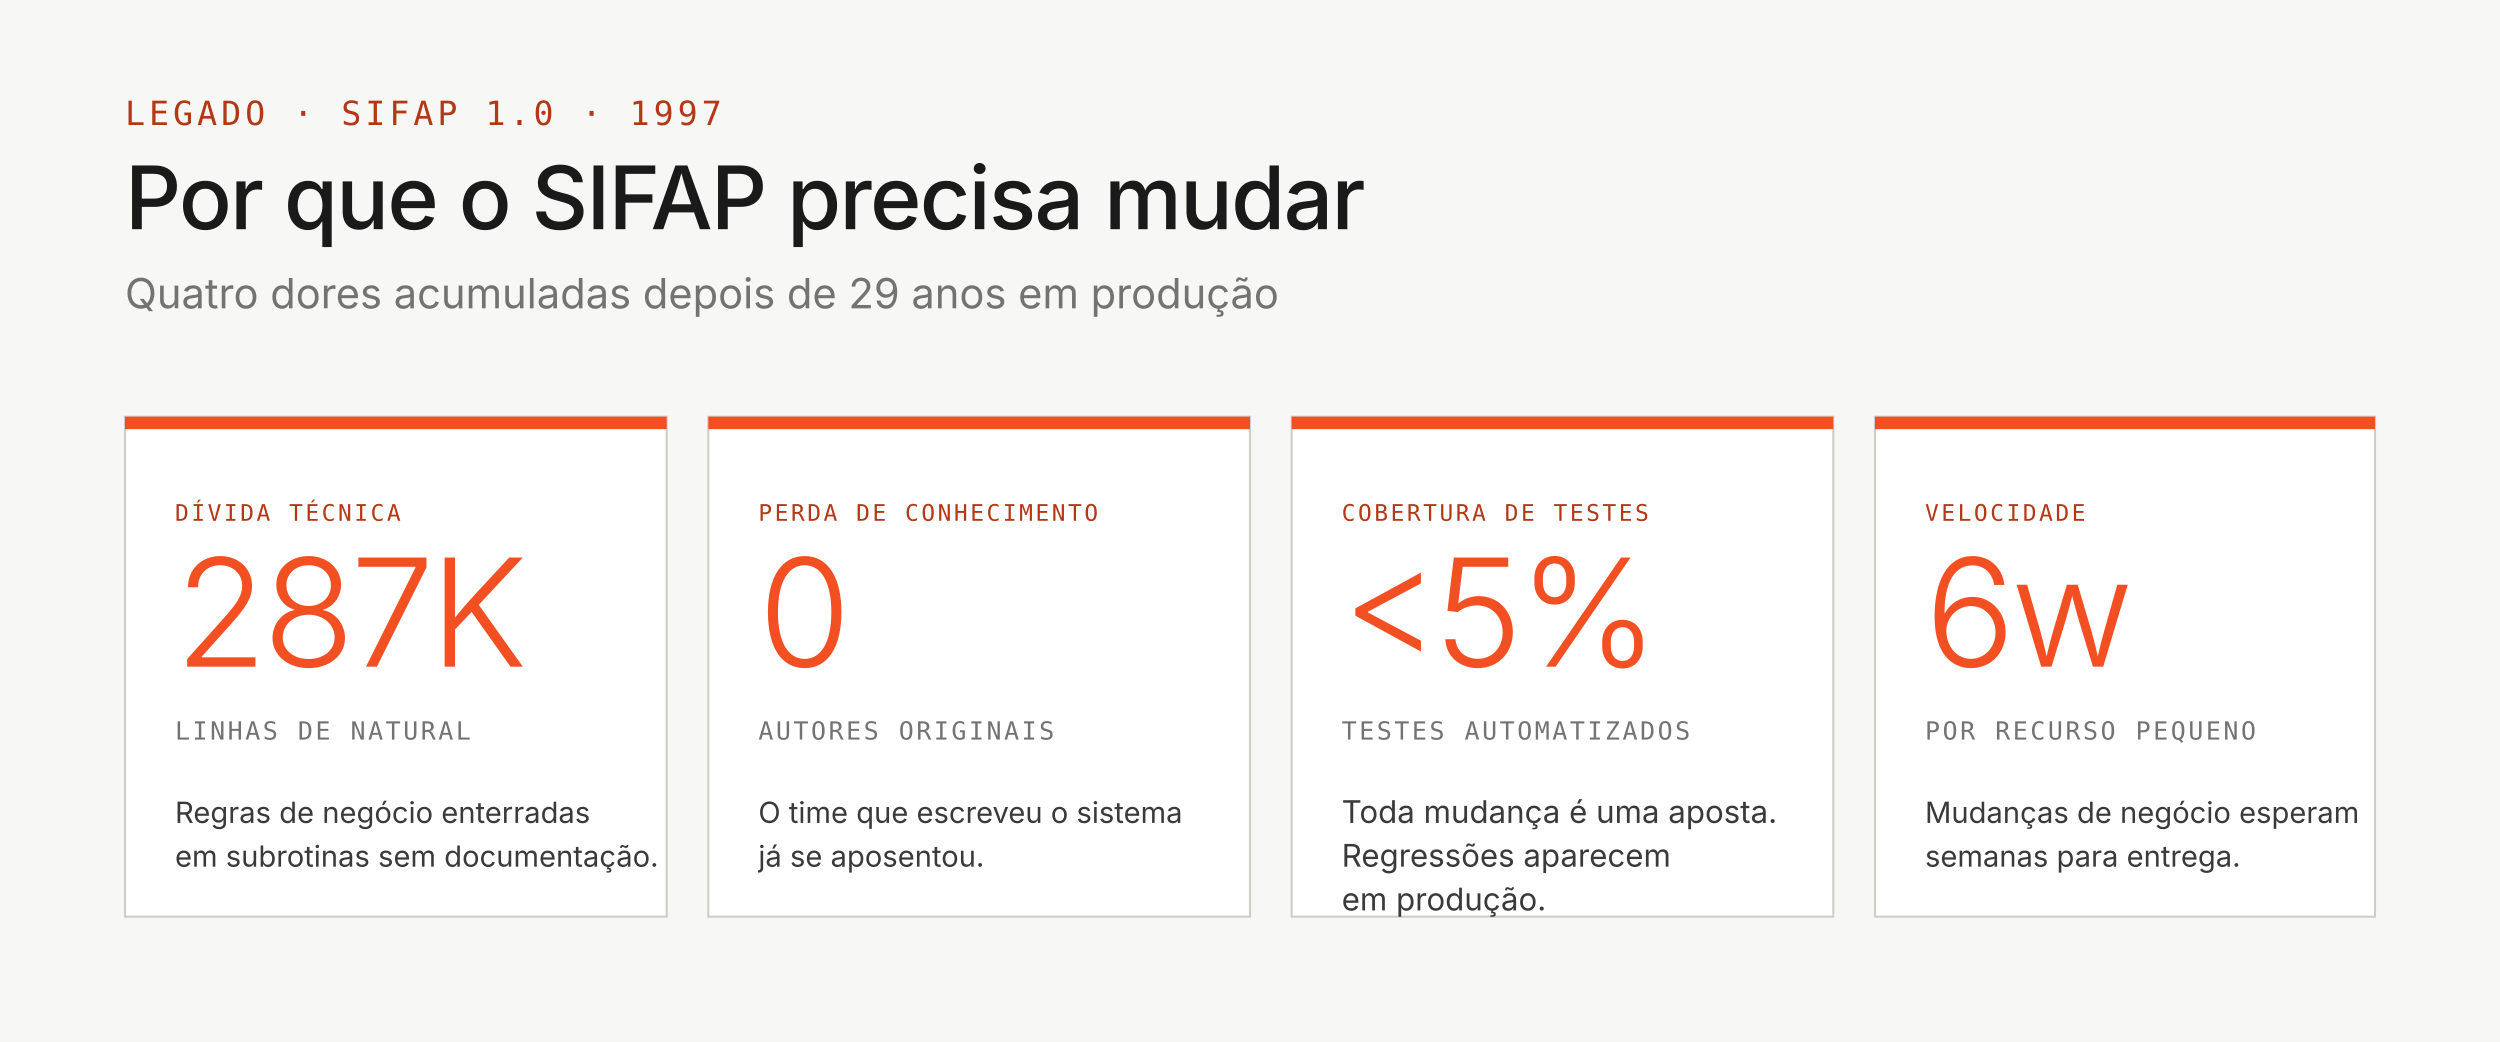
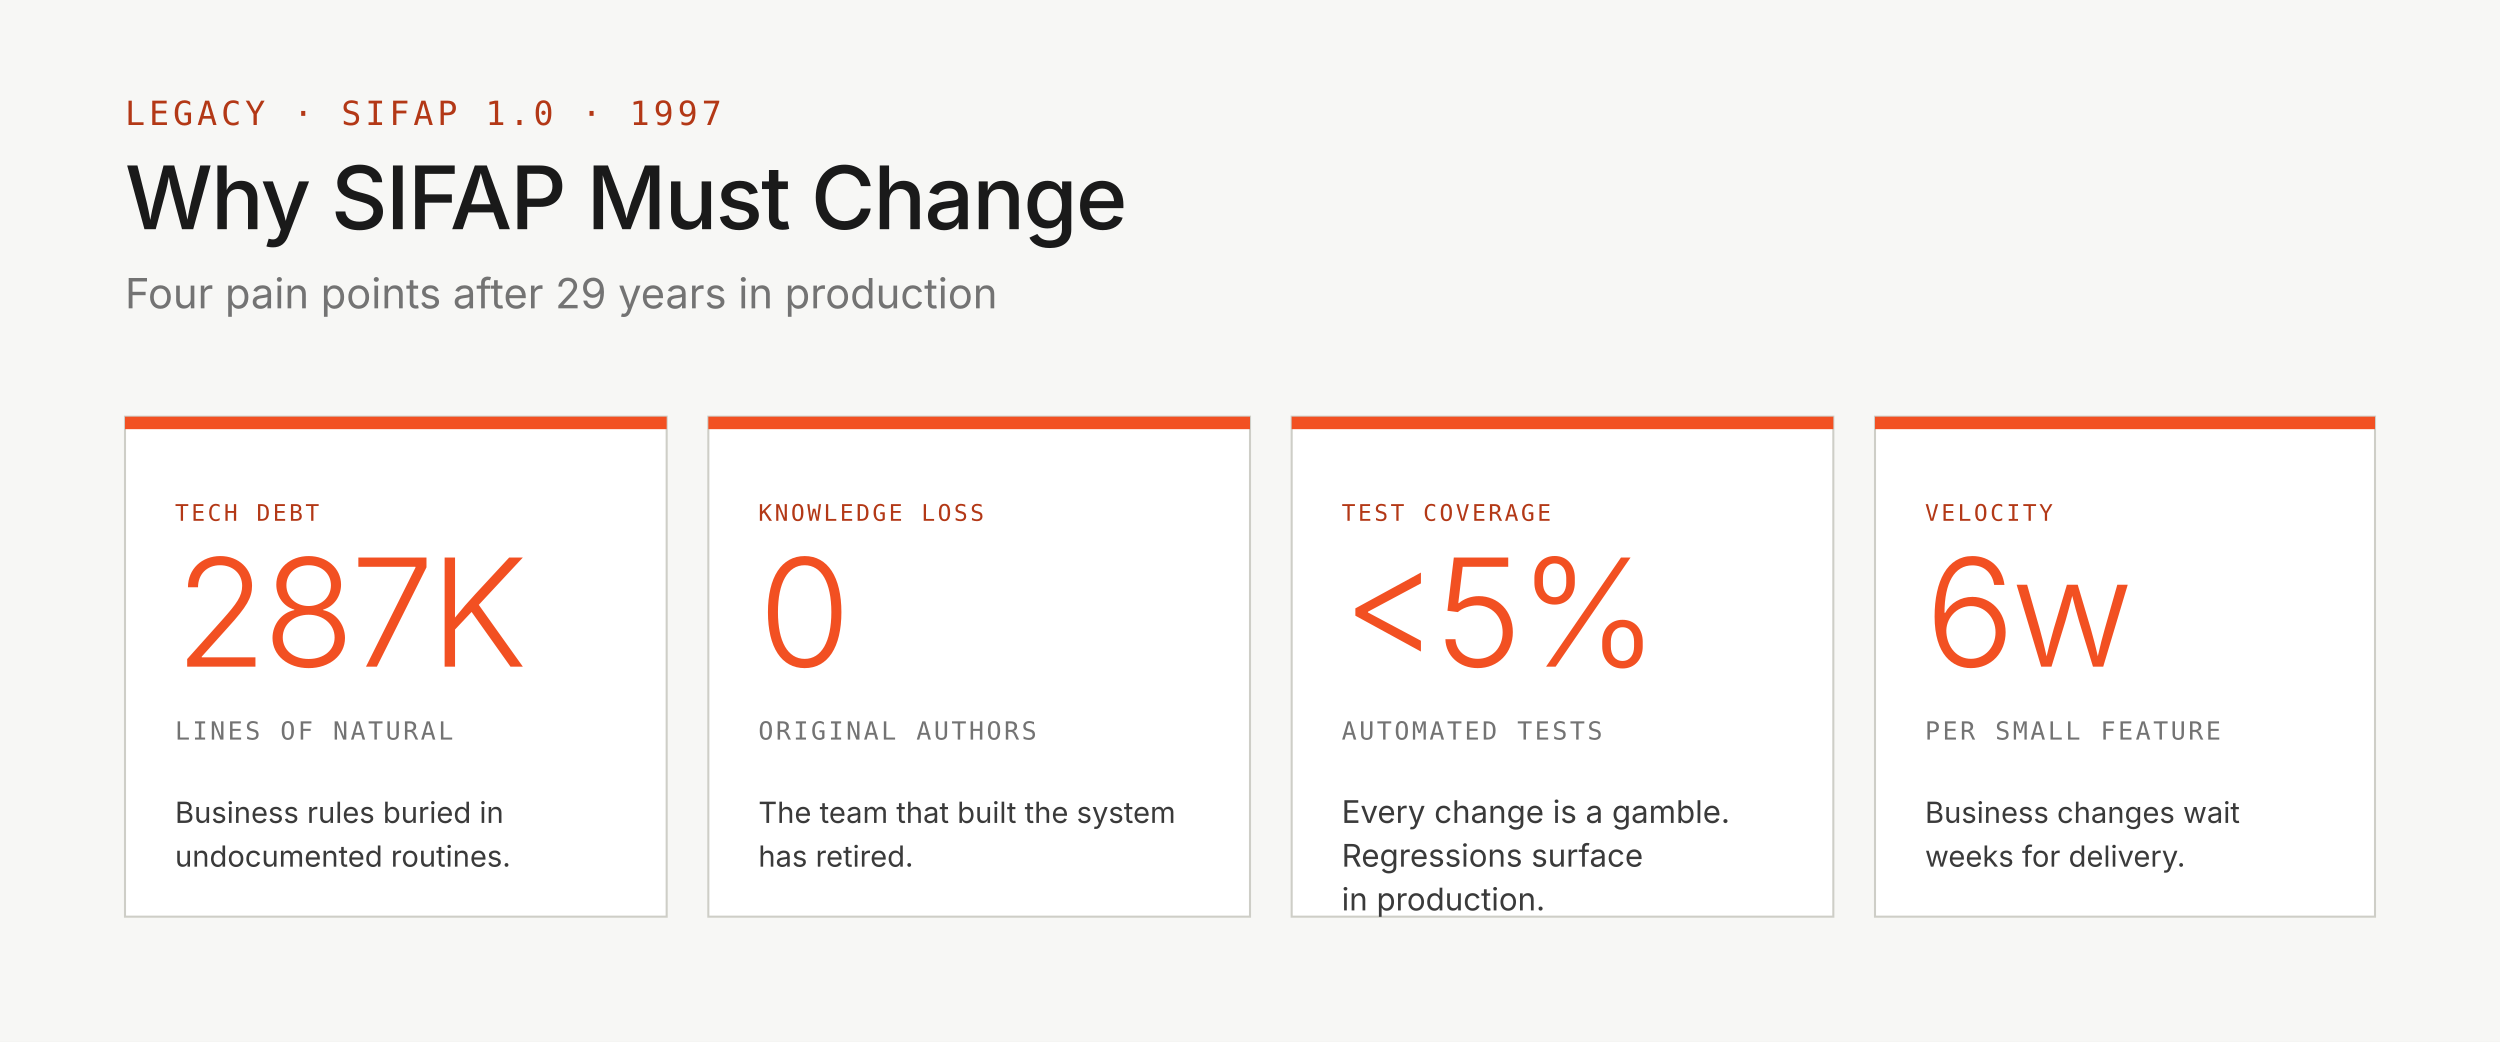
<svg xmlns="http://www.w3.org/2000/svg" viewBox="0 0 1200 500" font-family="Inter, system-ui, sans-serif">
  <rect width="1200" height="500" fill="#F7F7F5" />
-   <text x="60" y="60" fill="#B33816" font-family="JetBrains Mono, monospace" font-size="16" font-weight="500" letter-spacing="1.9">LEGADO · SIFAP 1.0 · 1997</text>
-   <text x="60" y="110" fill="#1A1A1A" font-size="42" font-weight="500" letter-spacing="-0.8">Por que o SIFAP precisa mudar</text>
-   <text x="60" y="148" fill="#737373" font-size="20">Quatro dores acumuladas depois de 29 anos em produção</text>
+   <text x="60" y="60" fill="#B33816" font-family="JetBrains Mono, monospace" font-size="16" font-weight="500" letter-spacing="1.9">LEGACY · SIFAP 1.0 · 1997</text>
+   <text x="60" y="110" fill="#1A1A1A" font-size="42" font-weight="500" letter-spacing="-0.8">Why SIFAP Must Change</text>
+   <text x="60" y="148" fill="#737373" font-size="20">Four pain points after 29 years in production</text>
  <g transform="translate(60, 200)">
    <rect width="260" height="240" fill="#FFFFFF" stroke="#CECEC7" stroke-width="1" />
    <rect x="0" y="0" width="260" height="6" fill="#F25022" />
-     <text x="24" y="50" fill="#B33816" font-family="JetBrains Mono, monospace" font-size="11" font-weight="500" letter-spacing="1.2">DÍVIDA TÉCNICA</text>
+     <text x="24" y="50" fill="#B33816" font-family="JetBrains Mono, monospace" font-size="11" font-weight="500" letter-spacing="1.2">TECH DEBT</text>
    <text x="24" y="120" fill="#F25022" font-size="72" font-weight="300" letter-spacing="-2">287K</text>
-     <text x="24" y="155" fill="#737373" font-family="JetBrains Mono, monospace" font-size="12" letter-spacing="1.2">LINHAS DE NATURAL</text>
-     <text x="24" y="195" fill="#3A3A3A" font-size="14">Regras de negócio enterradas</text>
-     <text x="24" y="216" fill="#3A3A3A" font-size="14">em subrotinas sem documentação.</text>
+     <text x="24" y="155" fill="#737373" font-family="JetBrains Mono, monospace" font-size="12" letter-spacing="1.2">LINES OF NATURAL</text>
+     <text x="24" y="195" fill="#3A3A3A" font-size="14">Business rules buried in</text>
+     <text x="24" y="216" fill="#3A3A3A" font-size="14">undocumented routines.</text>
  </g>
  <g transform="translate(340, 200)">
    <rect width="260" height="240" fill="#FFFFFF" stroke="#CECEC7" stroke-width="1" />
    <rect x="0" y="0" width="260" height="6" fill="#F25022" />
-     <text x="24" y="50" fill="#B33816" font-family="JetBrains Mono, monospace" font-size="11" font-weight="500" letter-spacing="1.2">PERDA DE CONHECIMENTO</text>
+     <text x="24" y="50" fill="#B33816" font-family="JetBrains Mono, monospace" font-size="11" font-weight="500" letter-spacing="1.2">KNOWLEDGE LOSS</text>
    <text x="24" y="120" fill="#F25022" font-size="72" font-weight="300" letter-spacing="-2">0</text>
-     <text x="24" y="155" fill="#737373" font-family="JetBrains Mono, monospace" font-size="12" letter-spacing="1.2">AUTORES ORIGINAIS</text>
-     <text x="24" y="195" fill="#3A3A3A" font-size="14">O time que escreveu o sistema</text>
-     <text x="24" y="216" fill="#3A3A3A" font-size="14">já se aposentou.</text>
+     <text x="24" y="155" fill="#737373" font-family="JetBrains Mono, monospace" font-size="12" letter-spacing="1.2">ORIGINAL AUTHORS</text>
+     <text x="24" y="195" fill="#3A3A3A" font-size="14">The team that built the system</text>
+     <text x="24" y="216" fill="#3A3A3A" font-size="14">has retired.</text>
  </g>
  <g transform="translate(620, 200)">
    <rect width="260" height="240" fill="#FFFFFF" stroke="#CECEC7" stroke-width="1" />
    <rect x="0" y="0" width="260" height="6" fill="#F25022" />
-     <text x="24" y="50" fill="#B33816" font-family="JetBrains Mono, monospace" font-size="11" font-weight="500" letter-spacing="1.2">COBERTURA DE TESTES</text>
+     <text x="24" y="50" fill="#B33816" font-family="JetBrains Mono, monospace" font-size="11" font-weight="500" letter-spacing="1.2">TEST COVERAGE</text>
    <text x="24" y="120" fill="#F25022" font-size="72" font-weight="300" letter-spacing="-2">&lt;5%</text>
-     <text x="24" y="155" fill="#737373" font-family="JetBrains Mono, monospace" font-size="12" letter-spacing="1.2">TESTES AUTOMATIZADOS</text>
-     <text x="24" y="195" fill="#3A3A3A" font-size="15">Toda mudança é uma aposta.</text>
-     <text x="24" y="216" fill="#3A3A3A" font-size="15">Regressões aparecem</text>
-     <text x="24" y="237" fill="#3A3A3A" font-size="15">em produção.</text>
+     <text x="24" y="155" fill="#737373" font-family="JetBrains Mono, monospace" font-size="12" letter-spacing="1.2">AUTOMATED TESTS</text>
+     <text x="24" y="195" fill="#3A3A3A" font-size="15">Every change is a gamble.</text>
+     <text x="24" y="216" fill="#3A3A3A" font-size="15">Regressions surface</text>
+     <text x="24" y="237" fill="#3A3A3A" font-size="15">in production.</text>
  </g>
  <g transform="translate(900, 200)">
    <rect width="240" height="240" fill="#FFFFFF" stroke="#CECEC7" stroke-width="1" />
    <rect x="0" y="0" width="240" height="6" fill="#F25022" />
-     <text x="24" y="50" fill="#B33816" font-family="JetBrains Mono, monospace" font-size="11" font-weight="500" letter-spacing="1.2">VELOCIDADE</text>
+     <text x="24" y="50" fill="#B33816" font-family="JetBrains Mono, monospace" font-size="11" font-weight="500" letter-spacing="1.2">VELOCITY</text>
    <text x="24" y="120" fill="#F25022" font-size="72" font-weight="300" letter-spacing="-2">6w</text>
-     <text x="24" y="155" fill="#737373" font-family="JetBrains Mono, monospace" font-size="12" letter-spacing="1.2">POR RECURSO PEQUENO</text>
-     <text x="24" y="195" fill="#3A3A3A" font-size="14">Mudanças de negócio esperam</text>
-     <text x="24" y="216" fill="#3A3A3A" font-size="14">semanas para entrega.</text>
+     <text x="24" y="155" fill="#737373" font-family="JetBrains Mono, monospace" font-size="12" letter-spacing="1.2">PER SMALL FEATURE</text>
+     <text x="24" y="195" fill="#3A3A3A" font-size="14">Business changes wait</text>
+     <text x="24" y="216" fill="#3A3A3A" font-size="14">weeks for delivery.</text>
  </g>
</svg>
